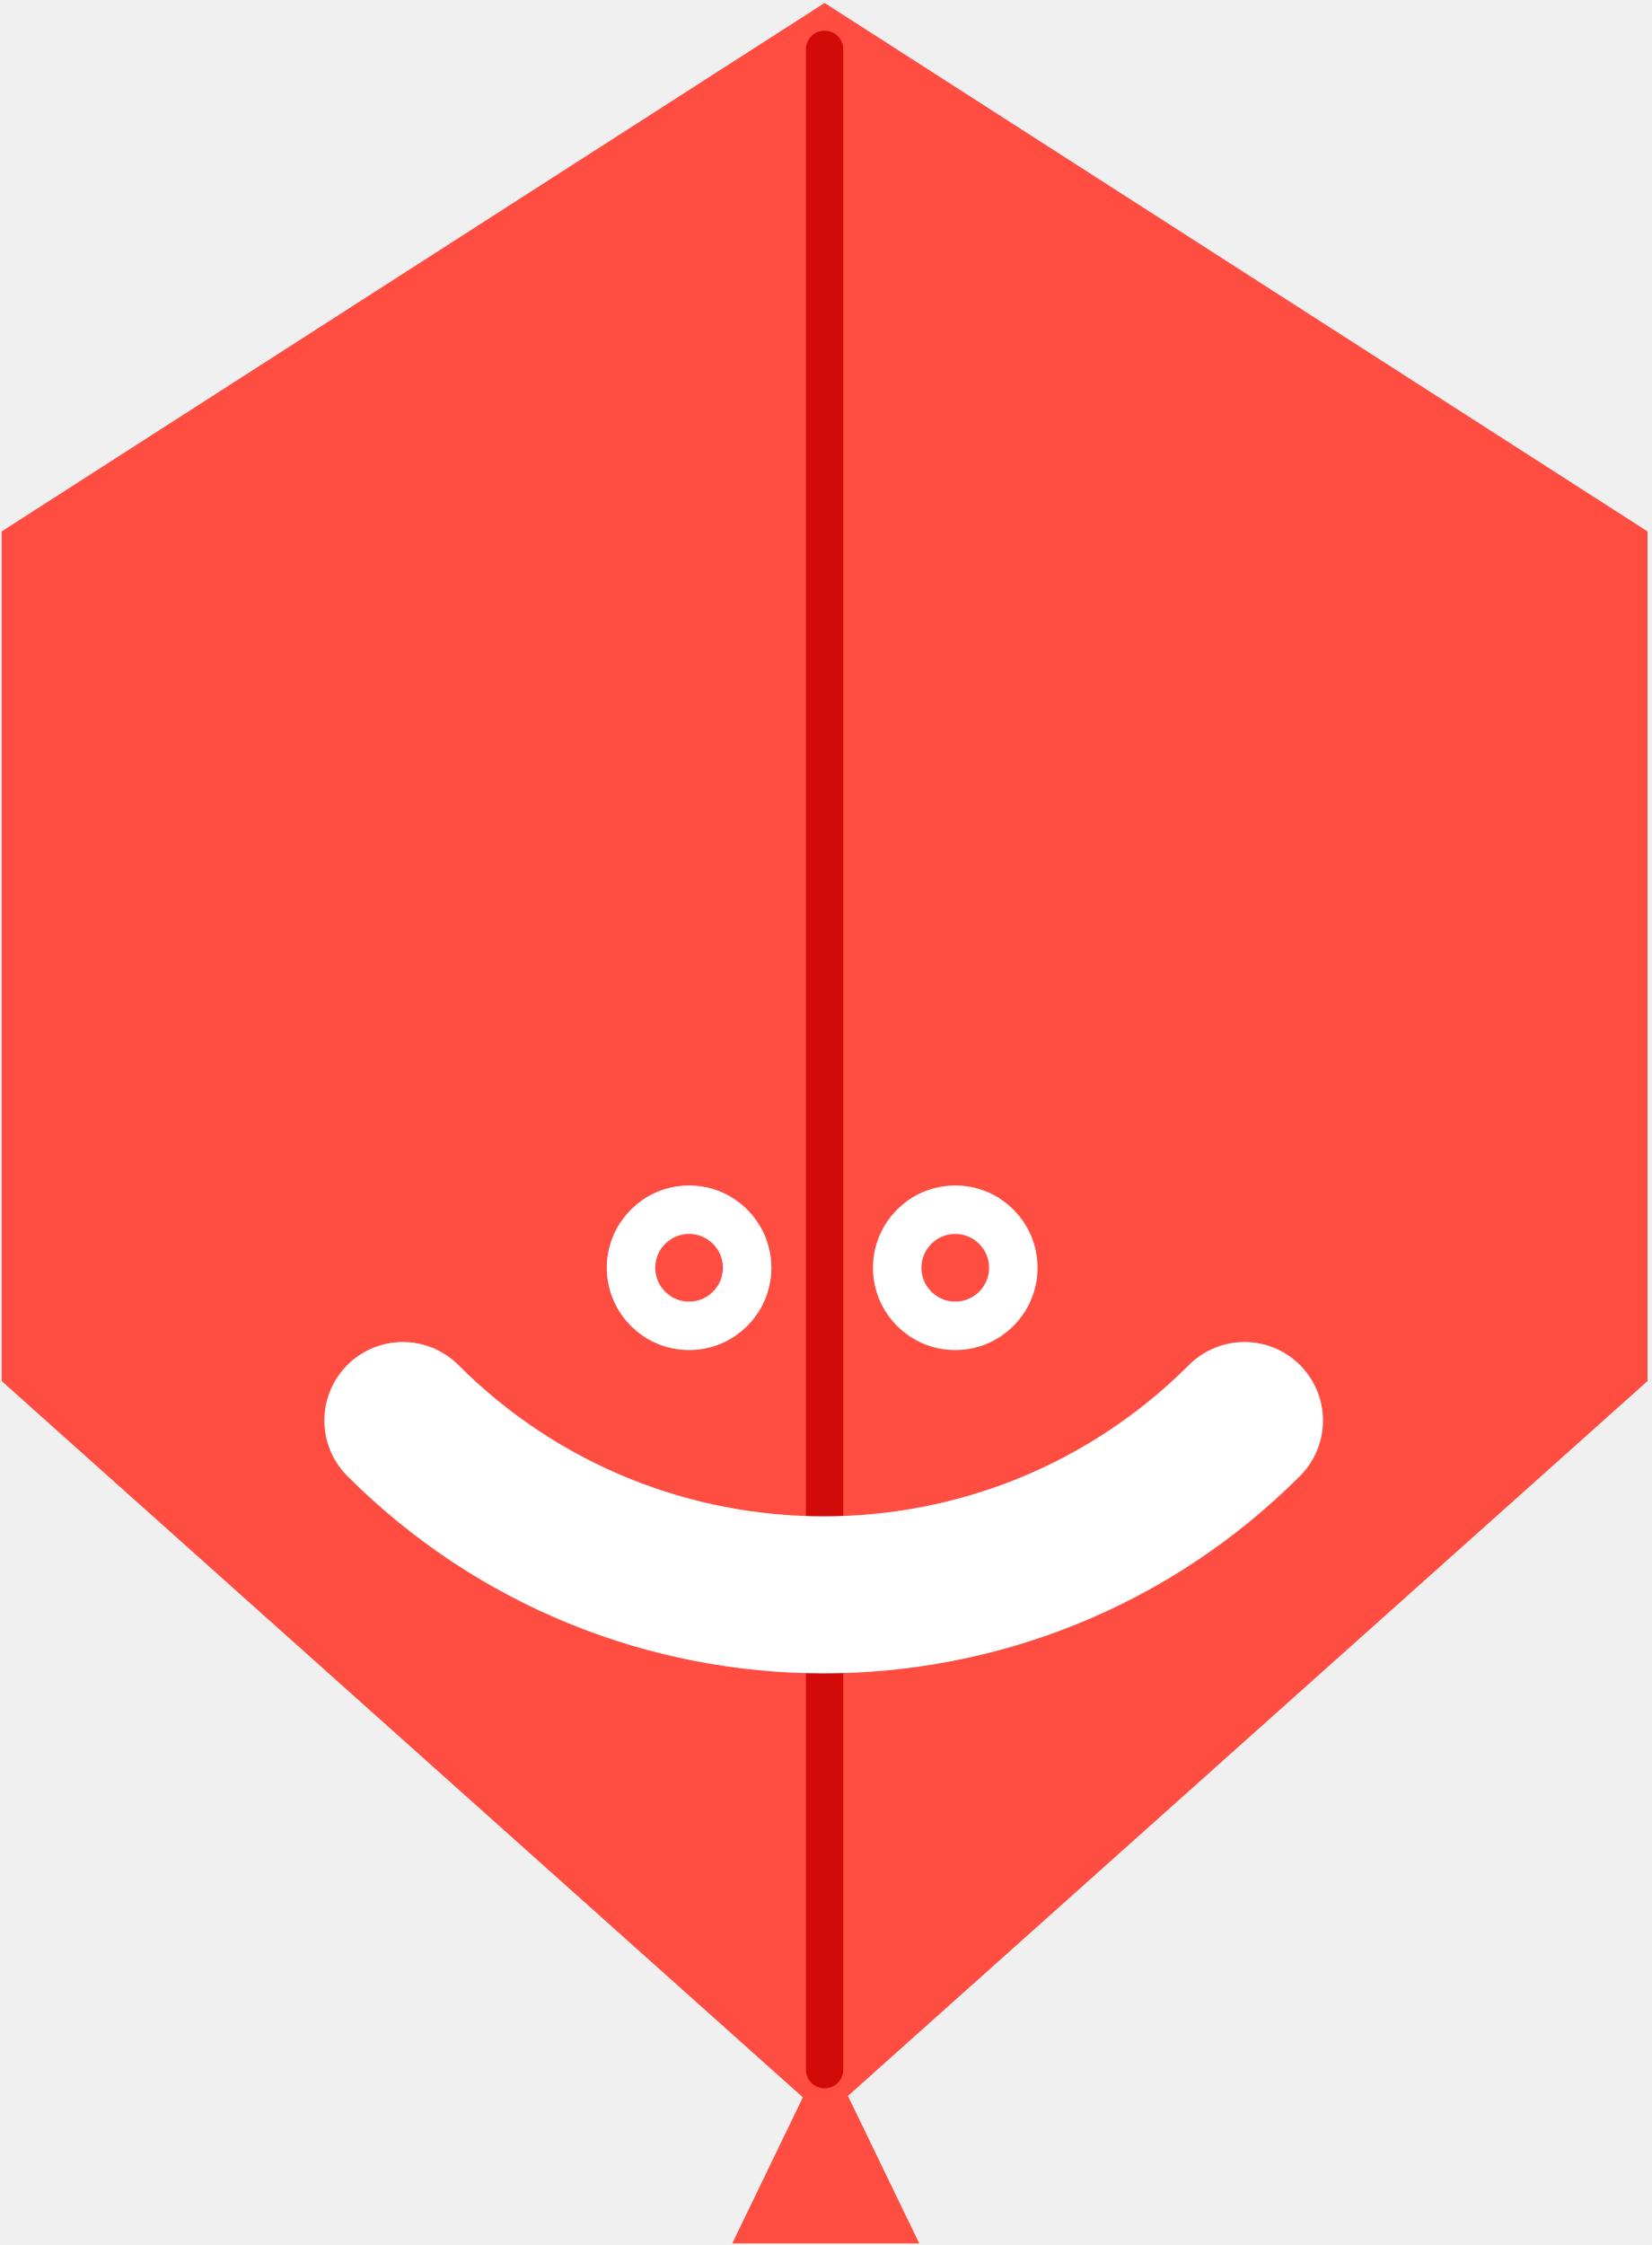
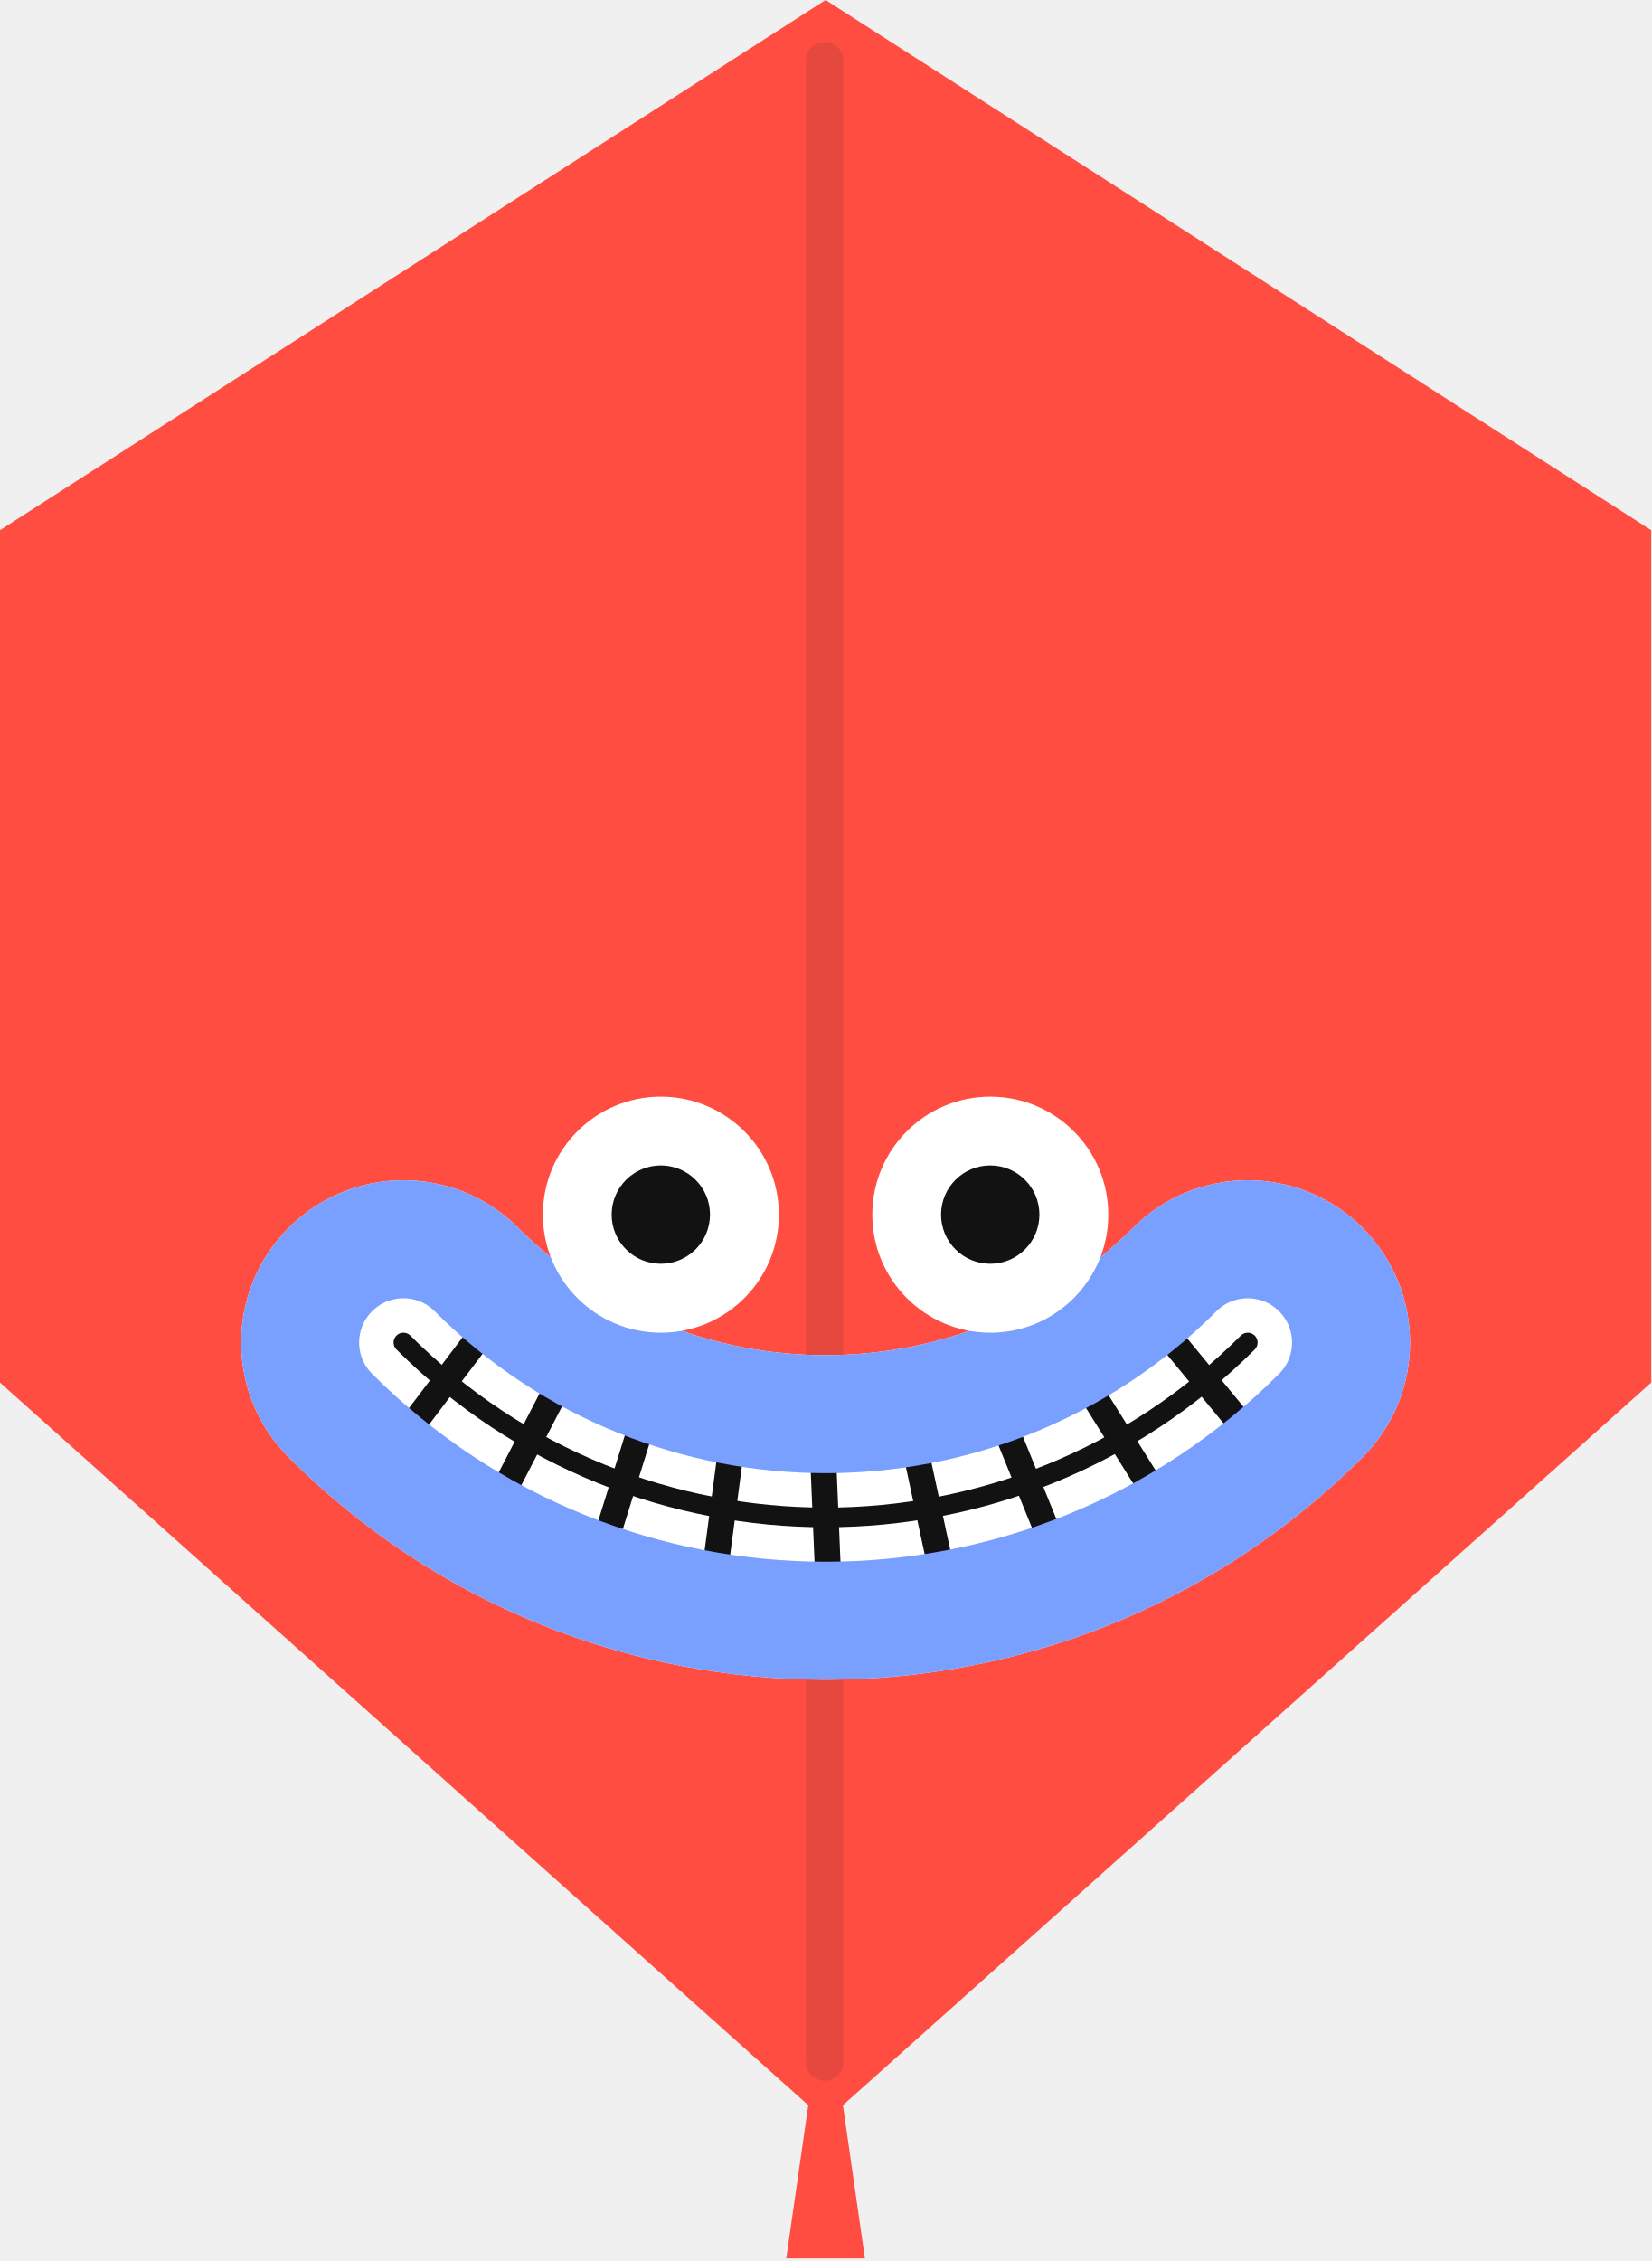
- <svg xmlns="http://www.w3.org/2000/svg" width="677" height="920" viewBox="0 0 677 920" fill="none">
-   <path d="M337.983 1.212L0.686 217.771L0.686 565.966L337.983 867.451L675.28 565.966L675.28 217.771L337.983 1.212Z" fill="#FF4D41" />
-   <rect width="843.242" height="15.332" rx="7.666" transform="matrix(4.37114e-08 -1 -1 -4.37114e-08 345.649 855.811)" fill="#D30A0A" />
-   <path d="M376.785 919.364L346.122 855.955L330.79 855.955L300.127 919.364L376.785 919.364Z" fill="#FF4D41" />
-   <rect x="258.647" y="495.739" width="47.585" height="47.585" rx="23.793" fill="#FF4D41" stroke="white" stroke-width="19.874" />
-   <rect x="367.748" y="495.739" width="47.585" height="47.585" rx="23.793" fill="#FF4D41" stroke="white" stroke-width="19.874" />
-   <path d="M510.081 582.127C414.822 677.386 260.377 677.386 165.118 582.127" stroke="white" stroke-width="64.355" stroke-linecap="round" />
+ <svg xmlns="http://www.w3.org/2000/svg" width="168" height="230" viewBox="0 0 168 230" fill="none">
+   <path d="M84 -3.67176e-06L1.29014e-05 53.932L9.11097e-06 140.646L84 215.727L168 140.646L168 53.932L84 -3.67176e-06Z" fill="#FF4D41" />
+   <rect width="207.407" height="3.771" rx="1.886" transform="matrix(4.04143e-08 -1 -1 -4.72775e-08 85.7912 211.668)" fill="#E5483E" />
+   <path d="M88.002 229.734L85.701 213.726L82.299 213.726L79.998 229.734L88.002 229.734Z" fill="#FF4D41" />
+   <path d="M115.281 124.896C121.728 118.449 132.181 118.449 138.628 124.896C145.075 131.343 145.075 141.796 138.628 148.242C108.458 178.413 59.542 178.413 29.372 148.242C22.925 141.796 22.925 131.343 29.372 124.896C35.819 118.449 46.272 118.449 52.719 124.896C69.995 142.172 98.005 142.172 115.281 124.896Z" fill="white" />
+   <path d="M41.363 145.771C40.693 145.264 40.622 144.548 41.164 143.831L47.61 135.317C48.152 134.6 48.853 134.468 49.523 134.976C50.185 135.477 50.256 136.192 49.713 136.909L43.267 145.424C42.725 146.14 42.025 146.272 41.363 145.771ZM50.931 152.307C50.185 151.921 49.994 151.228 50.407 150.429L55.315 140.945C55.728 140.146 56.395 139.898 57.142 140.284C57.879 140.665 58.071 141.359 57.658 142.157L52.75 151.642C52.337 152.44 51.669 152.689 50.931 152.307ZM61.509 157.122C60.706 156.872 60.397 156.223 60.664 155.365L63.838 145.168C64.105 144.31 64.719 143.948 65.521 144.198C66.314 144.445 66.624 145.094 66.357 145.952L63.183 156.149C62.916 157.007 62.302 157.368 61.509 157.122ZM72.723 160.023C71.89 159.913 71.475 159.326 71.594 158.435L72.998 147.848C73.116 146.957 73.66 146.497 74.493 146.607C75.316 146.717 75.731 147.304 75.613 148.195L74.209 158.781C74.09 159.673 73.546 160.133 72.723 160.023ZM84.294 160.975C83.455 161.011 82.944 160.504 82.906 159.606L82.457 148.936C82.42 148.038 82.876 147.491 83.715 147.455C84.545 147.421 85.055 147.927 85.093 148.825L85.542 159.495C85.58 160.393 85.124 160.94 84.294 160.975ZM95.834 159.925C95.013 160.102 94.424 159.69 94.234 158.811L91.983 148.372C91.793 147.493 92.15 146.876 92.972 146.699C93.783 146.524 94.372 146.937 94.562 147.816L96.813 158.255C97.003 159.133 96.646 159.75 95.834 159.925ZM107.043 156.92C106.264 157.236 105.613 156.931 105.275 156.098L101.258 146.203C100.92 145.37 101.165 144.701 101.943 144.385C102.713 144.072 103.364 144.378 103.702 145.21L107.719 155.105C108.057 155.938 107.812 156.607 107.043 156.92ZM117.568 152.024C116.856 152.47 116.162 152.282 115.685 151.52L110.018 142.468C109.541 141.706 109.667 141.005 110.379 140.559C111.083 140.118 111.777 140.306 112.254 141.068L117.921 150.12C118.398 150.882 118.272 151.583 117.568 152.024ZM126.939 145.674C126.29 146.208 125.577 146.111 125.006 145.417L118.221 137.17C117.65 136.475 117.685 135.764 118.334 135.23C118.975 134.702 119.688 134.799 120.259 135.494L127.043 143.741C127.614 144.435 127.58 145.146 126.939 145.674Z" fill="#121212" />
+   <path d="M126.955 136.569C103.231 160.292 64.769 160.292 41.045 136.569" stroke="#121212" stroke-width="2.001" stroke-linecap="round" />
+   <path d="M119.526 129.141C123.629 125.038 130.281 125.038 134.384 129.141C138.486 133.243 138.486 139.896 134.384 143.998C106.558 171.824 61.443 171.824 33.617 143.998C29.514 139.895 29.514 133.243 33.617 129.141C37.72 125.038 44.372 125.038 48.474 129.141C68.095 148.761 99.906 148.761 119.526 129.141Z" stroke="#799FFF" stroke-width="12.006" stroke-linecap="round" />
+   <circle cx="67.242" cy="123.563" r="12.006" fill="white" />
+   <circle cx="67.236" cy="123.556" r="5.003" fill="#121212" />
+   <circle cx="100.759" cy="123.563" r="12.006" fill="white" />
+   <circle cx="100.752" cy="123.556" r="5.003" fill="#121212" />
</svg>
